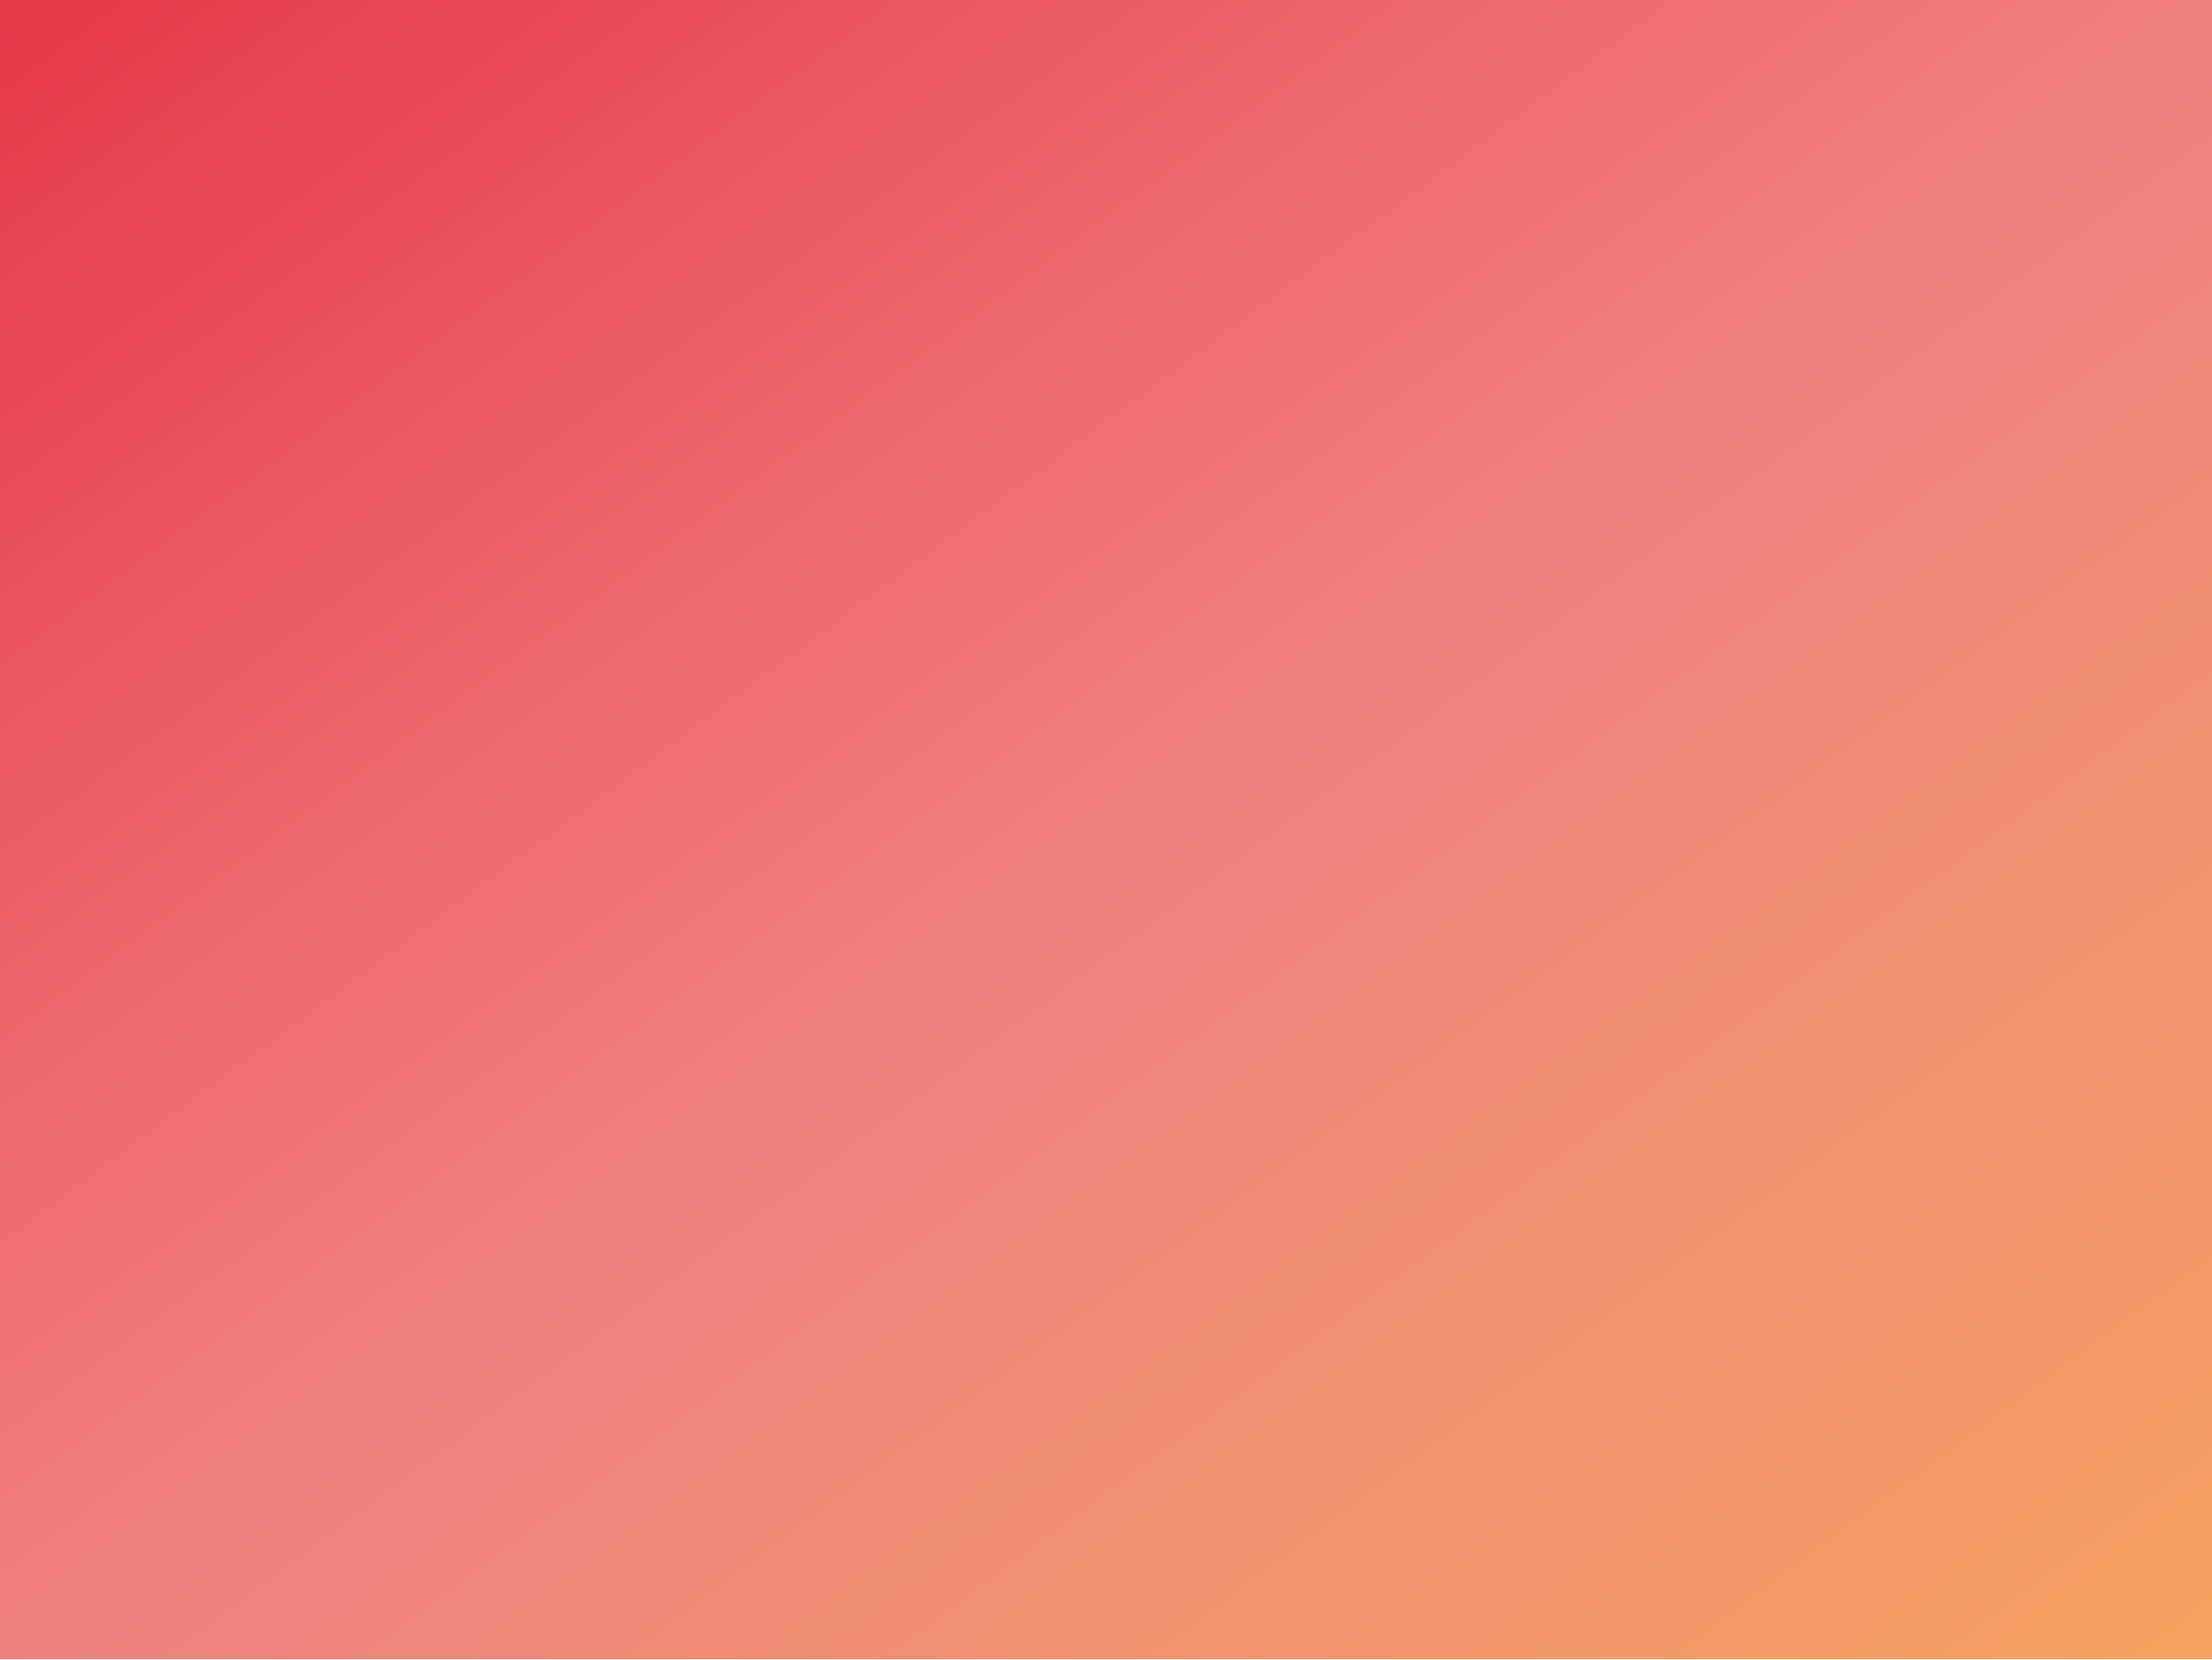
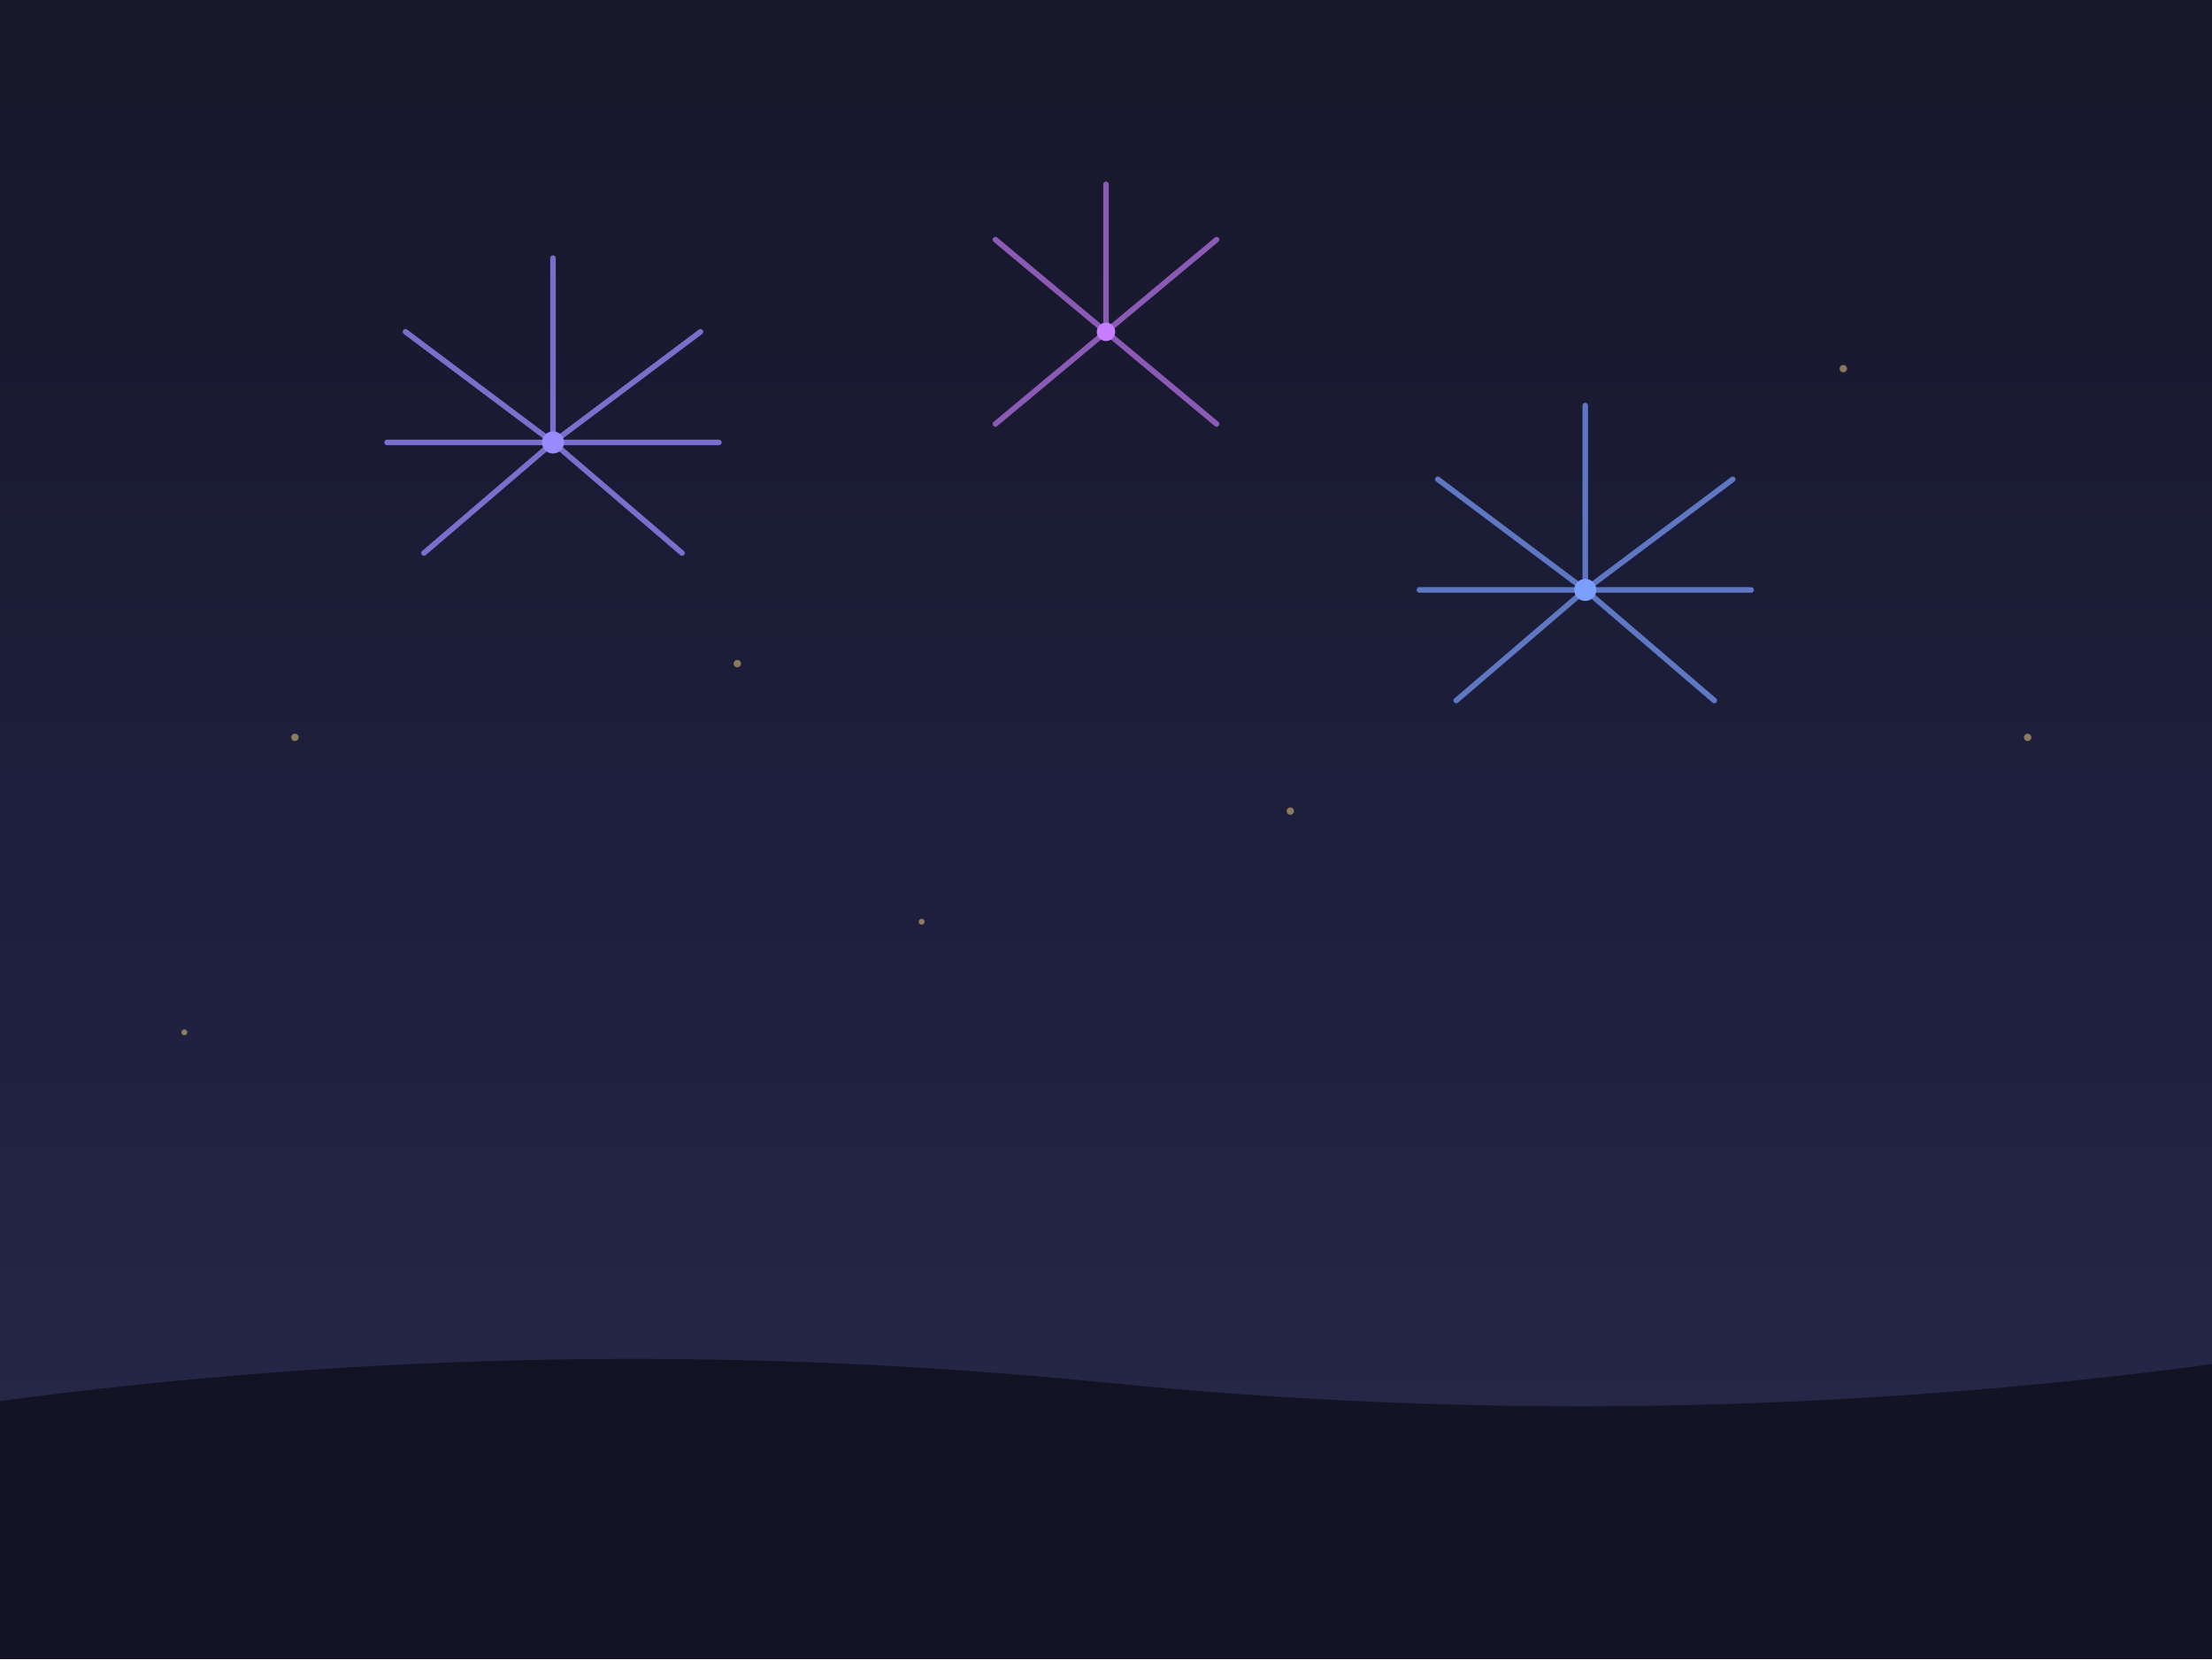
<svg xmlns="http://www.w3.org/2000/svg" width="600" height="450" viewBox="0 0 600 450">
  <defs>
-     <linearGradient id="g" x1="0%" y1="0%" x2="100%" y2="100%">
-       <stop offset="0%" stop-color="#E63946" />
-       <stop offset="50%" stop-color="#F08080" />
-       <stop offset="100%" stop-color="#F4A261" />
+     <linearGradient id="night" x1="0%" y1="0%" x2="0%" y2="100%">
+       <stop offset="0%" stop-color="#161728" />
+       <stop offset="60%" stop-color="#1F2040" />
+       <stop offset="100%" stop-color="#2A2B4A" />
    </linearGradient>
  </defs>
-   <rect width="600" height="450" fill="url(#g)" />
+   <rect width="600" height="450" fill="url(#night)" />
+   <g fill="none" stroke-linecap="round">
+     <g stroke="#9B8AFF" stroke-width="1.5" opacity="0.75">
+       <line x1="150" y1="120" x2="150" y2="70" />
+       <line x1="150" y1="120" x2="110" y2="90" />
+       <line x1="150" y1="120" x2="190" y2="90" />
+       <line x1="150" y1="120" x2="115" y2="150" />
+       <line x1="150" y1="120" x2="185" y2="150" />
+       <line x1="150" y1="120" x2="105" y2="120" />
+       <line x1="150" y1="120" x2="195" y2="120" />
+     </g>
+     <g stroke="#7B9EFF" stroke-width="1.5" opacity="0.7">
+       <line x1="430" y1="160" x2="430" y2="110" />
+       <line x1="430" y1="160" x2="390" y2="130" />
+       <line x1="430" y1="160" x2="470" y2="130" />
+       <line x1="430" y1="160" x2="395" y2="190" />
+       <line x1="430" y1="160" x2="465" y2="190" />
+       <line x1="430" y1="160" x2="385" y2="160" />
+       <line x1="430" y1="160" x2="475" y2="160" />
+     </g>
+     <g stroke="#C77DFF" stroke-width="1.5" opacity="0.65">
+       <line x1="300" y1="90" x2="300" y2="50" />
+       <line x1="300" y1="90" x2="270" y2="65" />
+       <line x1="300" y1="90" x2="330" y2="65" />
+       <line x1="300" y1="90" x2="270" y2="115" />
+       <line x1="300" y1="90" x2="330" y2="115" />
+     </g>
+   </g>
+   <circle cx="150" cy="120" r="3" fill="#9B8AFF" />
+   <circle cx="430" cy="160" r="3" fill="#7B9EFF" />
+   <circle cx="300" cy="90" r="2.5" fill="#C77DFF" />
+   <g fill="#FFD580" opacity="0.5">
+     <circle cx="80" cy="200" r="1" />
+     <circle cx="200" cy="180" r="1" />
+     <circle cx="350" cy="220" r="1" />
+     <circle cx="500" cy="100" r="1" />
+     <circle cx="550" cy="200" r="1" />
+     <circle cx="50" cy="280" r="0.8" />
+     <circle cx="250" cy="250" r="0.8" />
+   </g>
+   <path d="M0 380 Q150 360 300 375 Q450 390 600 370 L600 450 L0 450 Z" fill="#0D0E1A" opacity="0.8" />
</svg>
